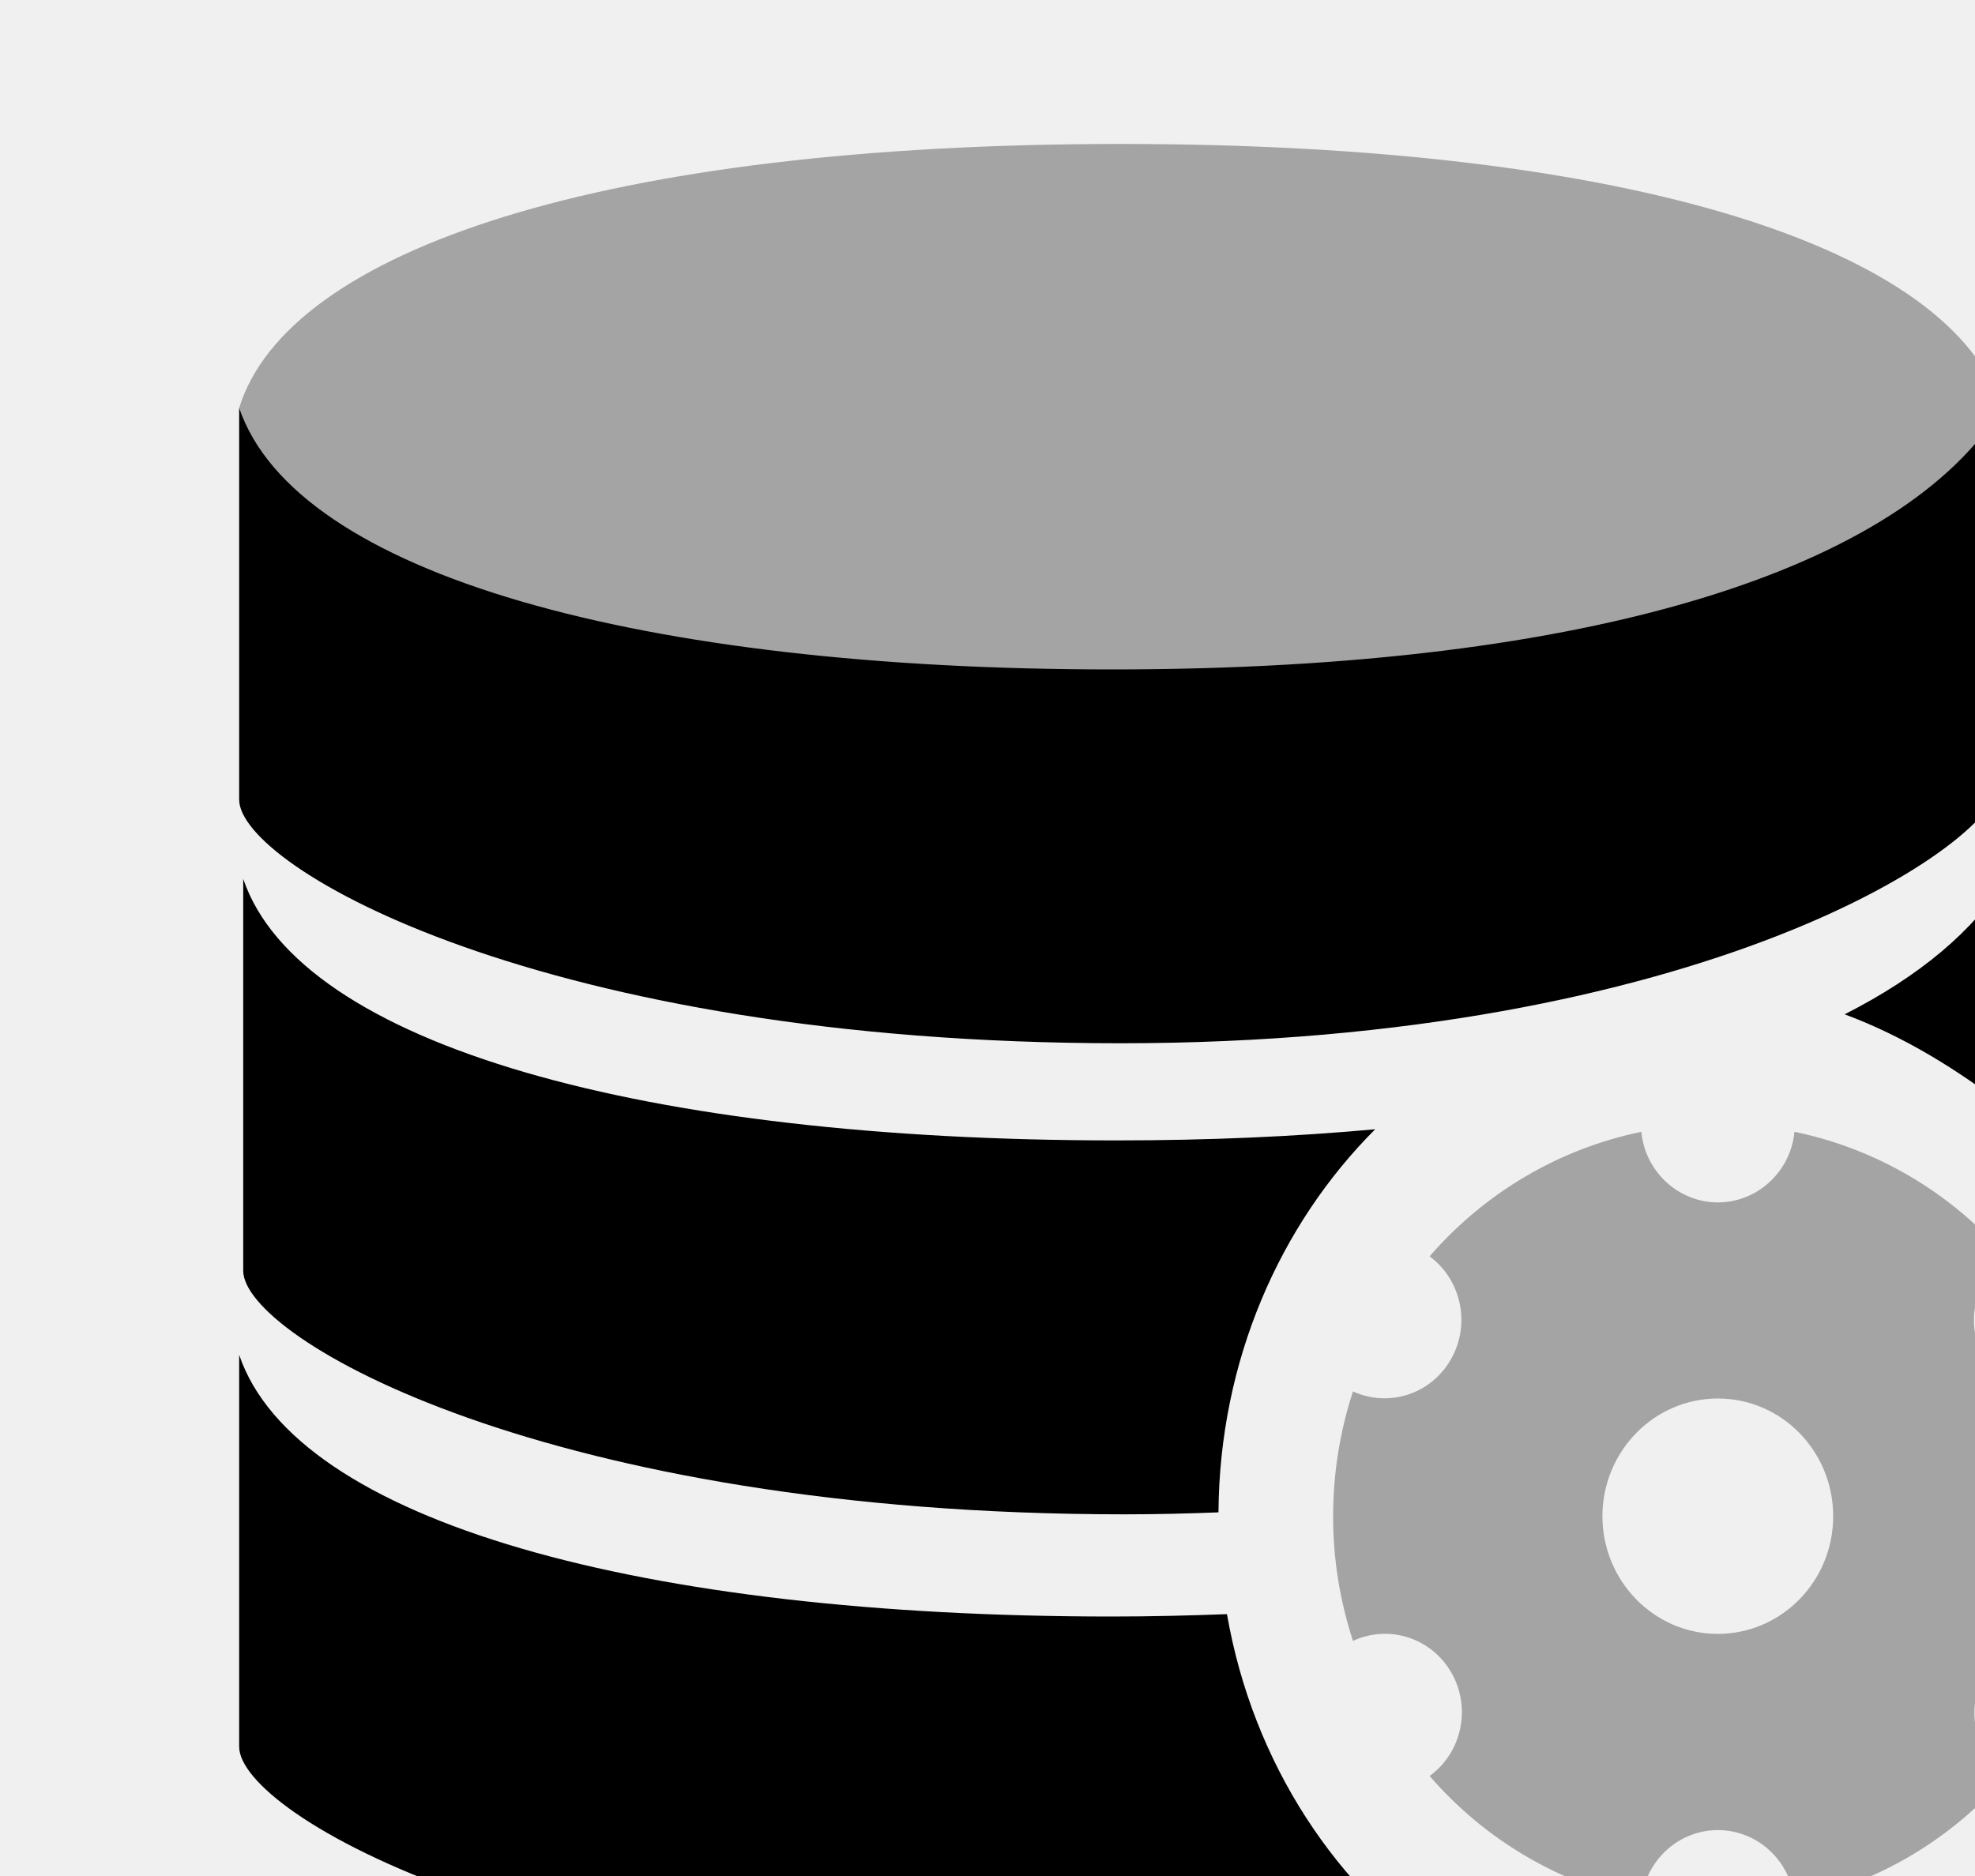
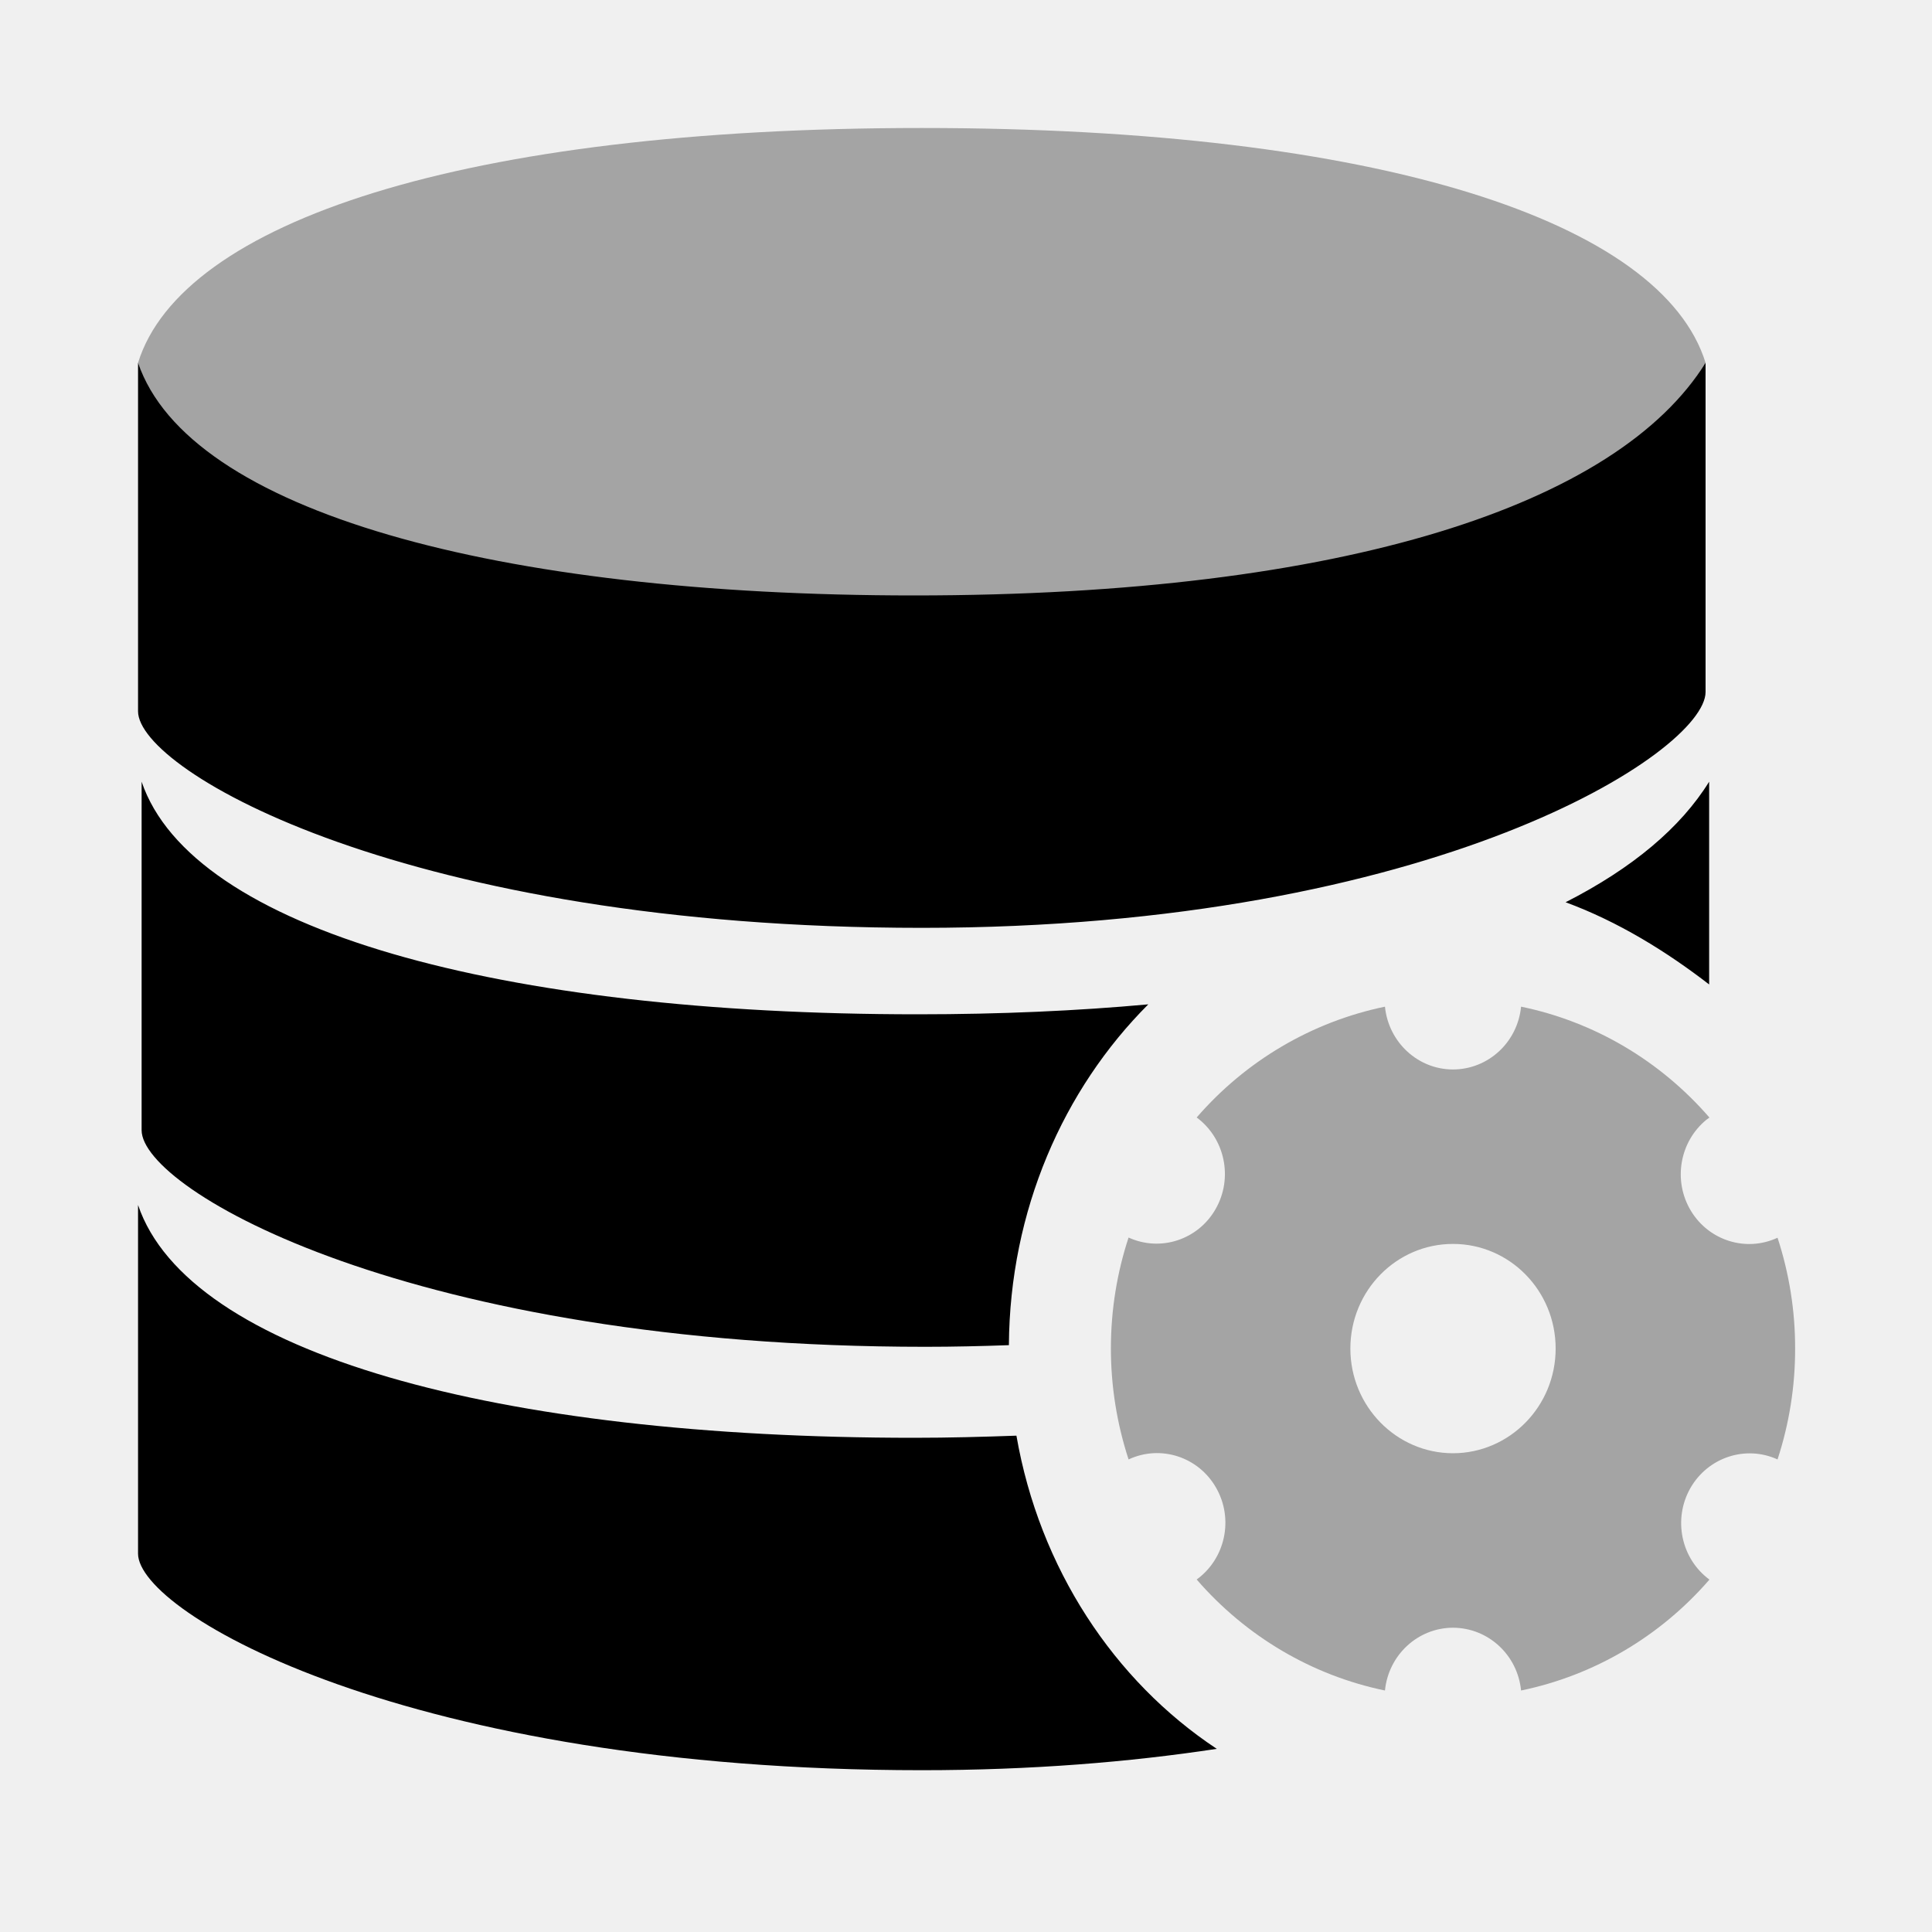
- <svg xmlns="http://www.w3.org/2000/svg" width="20" height="19" viewBox="0 0 20 19" fill="currentColor" class="appforge-sider-icon flex-none text-[20px]">
-   <path opacity="0.32" d="M18.172 11.463C19.002 11.634 19.755 12.078 20.315 12.725L20.28 12.752C19.974 13.003 19.9 13.446 20.105 13.787C20.311 14.128 20.733 14.26 21.091 14.095C21.224 14.501 21.293 14.927 21.292 15.356C21.292 15.786 21.224 16.213 21.091 16.62C20.727 16.454 20.299 16.595 20.099 16.947C19.899 17.299 19.992 17.749 20.315 17.988C19.755 18.635 19.002 19.078 18.172 19.25C18.132 18.844 17.796 18.535 17.396 18.535C16.997 18.535 16.661 18.844 16.621 19.25C15.791 19.078 15.038 18.635 14.477 17.987C14.804 17.75 14.9 17.297 14.699 16.943C14.498 16.589 14.066 16.449 13.701 16.619C13.568 16.212 13.499 15.785 13.5 15.356C13.5 14.915 13.571 14.49 13.701 14.092C14.065 14.259 14.495 14.118 14.694 13.765C14.894 13.413 14.8 12.963 14.477 12.724C15.038 12.077 15.791 11.634 16.621 11.463C16.661 11.868 16.996 12.177 17.396 12.178C17.796 12.177 18.132 11.868 18.172 11.463ZM17.396 14.164C16.751 14.164 16.228 14.698 16.227 15.356C16.228 16.014 16.751 16.548 17.396 16.548C18.041 16.547 18.564 16.014 18.564 15.356C18.564 14.698 18.042 14.164 17.396 14.164ZM11.347 1.458C16.566 1.458 19.776 2.527 20.271 4.131C19.28 5.734 16.566 6.803 11.347 6.803C6.128 6.803 2.918 5.734 2.422 4.131C2.918 2.527 6.128 1.458 11.347 1.458Z" fill="currentColor" />
-   <path d="M2.422 13.722C2.996 15.416 6.513 16.372 11.26 16.372C11.66 16.372 12.049 16.362 12.425 16.348C12.687 17.856 13.535 19.14 14.705 19.915C13.713 20.065 12.593 20.158 11.347 20.158C5.508 20.158 2.422 18.373 2.422 17.691V13.722ZM2.463 8.901C3.037 10.594 6.555 11.55 11.301 11.55C12.243 11.55 13.119 11.511 13.926 11.437C12.958 12.405 12.349 13.784 12.339 15.317C12.03 15.329 11.713 15.337 11.388 15.337C5.549 15.337 2.463 13.552 2.463 12.87V8.901ZM20.312 11.211C19.83 10.838 19.279 10.495 18.68 10.273C19.441 9.886 19.989 9.424 20.312 8.901V11.211ZM20.271 7.88C20.271 8.561 17.185 10.566 11.347 10.566C5.508 10.566 2.422 8.781 2.422 8.099V4.131C2.996 5.824 6.513 6.78 11.26 6.78C16.184 6.78 19.28 5.734 20.271 4.131V7.88Z" fill="currentColor" />
+ <svg xmlns="http://www.w3.org/2000/svg" width="20" height="20" viewBox="0 0 20 20" fill="none">
+   <g clip-path="url(#clip0_23_385)">
+     <path opacity="0.32" d="M15.746 10.421C16.501 10.576 17.186 10.98 17.696 11.569L17.664 11.592C17.386 11.82 17.317 12.224 17.504 12.534C17.691 12.844 18.076 12.964 18.401 12.813C18.522 13.183 18.584 13.57 18.583 13.96C18.584 14.35 18.522 14.738 18.401 15.108C18.07 14.957 17.68 15.086 17.498 15.406C17.317 15.726 17.402 16.135 17.696 16.352C17.186 16.941 16.501 17.344 15.746 17.5C15.71 17.131 15.405 16.851 15.041 16.85C14.678 16.851 14.374 17.131 14.337 17.5C13.582 17.344 12.898 16.94 12.388 16.351C12.685 16.135 12.773 15.725 12.59 15.403C12.408 15.081 12.015 14.953 11.683 15.108C11.562 14.738 11.5 14.35 11.5 13.96C11.5 13.558 11.564 13.172 11.683 12.811C12.014 12.962 12.404 12.834 12.585 12.514C12.767 12.194 12.681 11.785 12.388 11.568C12.898 10.979 13.583 10.577 14.337 10.421C14.374 10.789 14.678 11.071 15.041 11.071C15.405 11.071 15.71 10.79 15.746 10.421ZM15.041 12.877C14.455 12.877 13.979 13.361 13.979 13.96C13.979 14.558 14.455 15.043 15.041 15.044C15.628 15.043 16.104 14.558 16.104 13.96C16.104 13.361 15.628 12.877 15.041 12.877ZM9.542 1.325C14.287 1.325 17.205 2.298 17.656 3.756C16.754 5.213 14.287 6.185 9.542 6.185C4.798 6.185 1.88 5.213 1.429 3.756C1.88 2.298 4.798 1.325 9.542 1.325Z" fill="currentColor" />
+     <path d="M1.429 12.474C1.951 14.014 5.148 14.884 9.463 14.884C9.827 14.884 10.18 14.874 10.522 14.862C10.76 16.233 11.532 17.4 12.596 18.104C11.694 18.241 10.675 18.325 9.542 18.325C4.235 18.325 1.429 16.702 1.429 16.083V12.474ZM1.466 8.092C1.988 9.631 5.185 10.5 9.5 10.5C10.357 10.5 11.154 10.464 11.887 10.397C11.007 11.277 10.453 12.531 10.444 13.925C10.163 13.935 9.875 13.942 9.579 13.942C4.272 13.942 1.467 12.32 1.466 11.7V8.092ZM17.693 10.191C17.254 9.852 16.753 9.541 16.207 9.34C16.9 8.987 17.399 8.567 17.693 8.092V10.191ZM17.656 7.164C17.654 7.784 14.849 9.605 9.542 9.605C4.235 9.605 1.429 7.983 1.429 7.363V3.755C1.951 5.294 5.148 6.164 9.463 6.164C13.94 6.164 16.754 5.213 17.656 3.755V7.164Z" fill="currentColor" />
+   </g>
+   <defs>
+     <clipPath id="clip0_23_385">
+       <rect width="20" height="20" fill="white" />
+     </clipPath>
+   </defs>
</svg>
